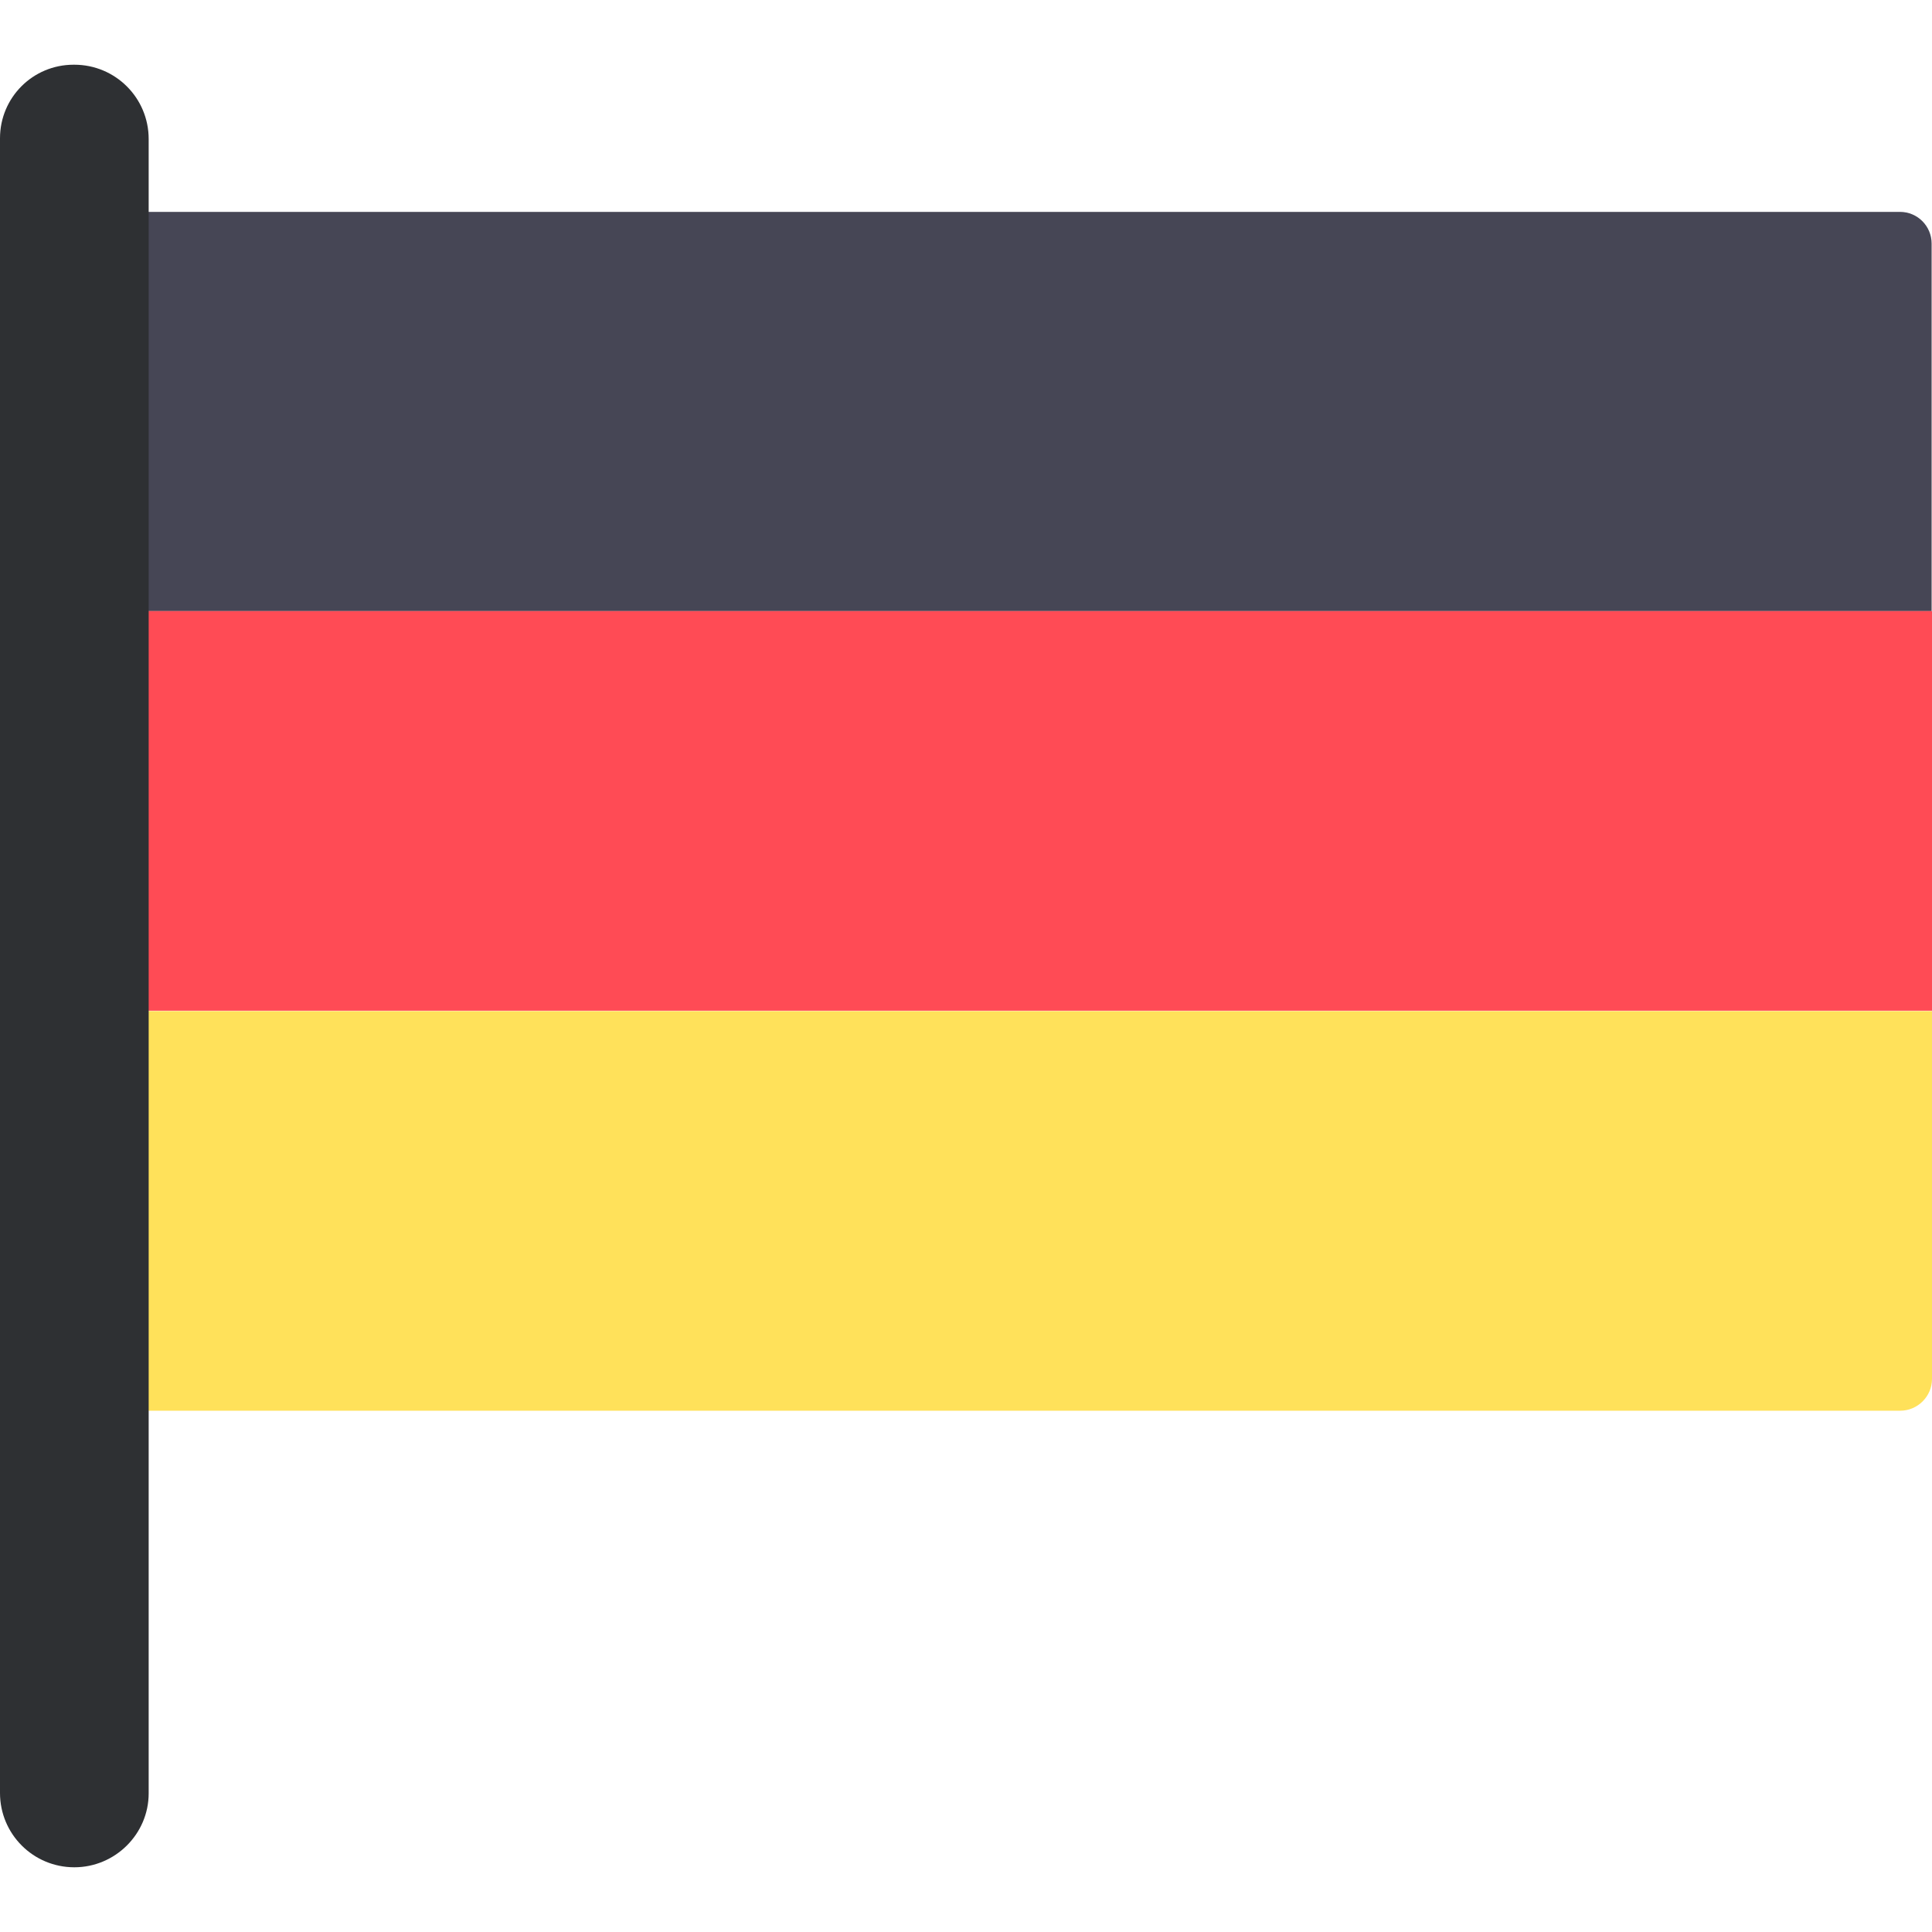
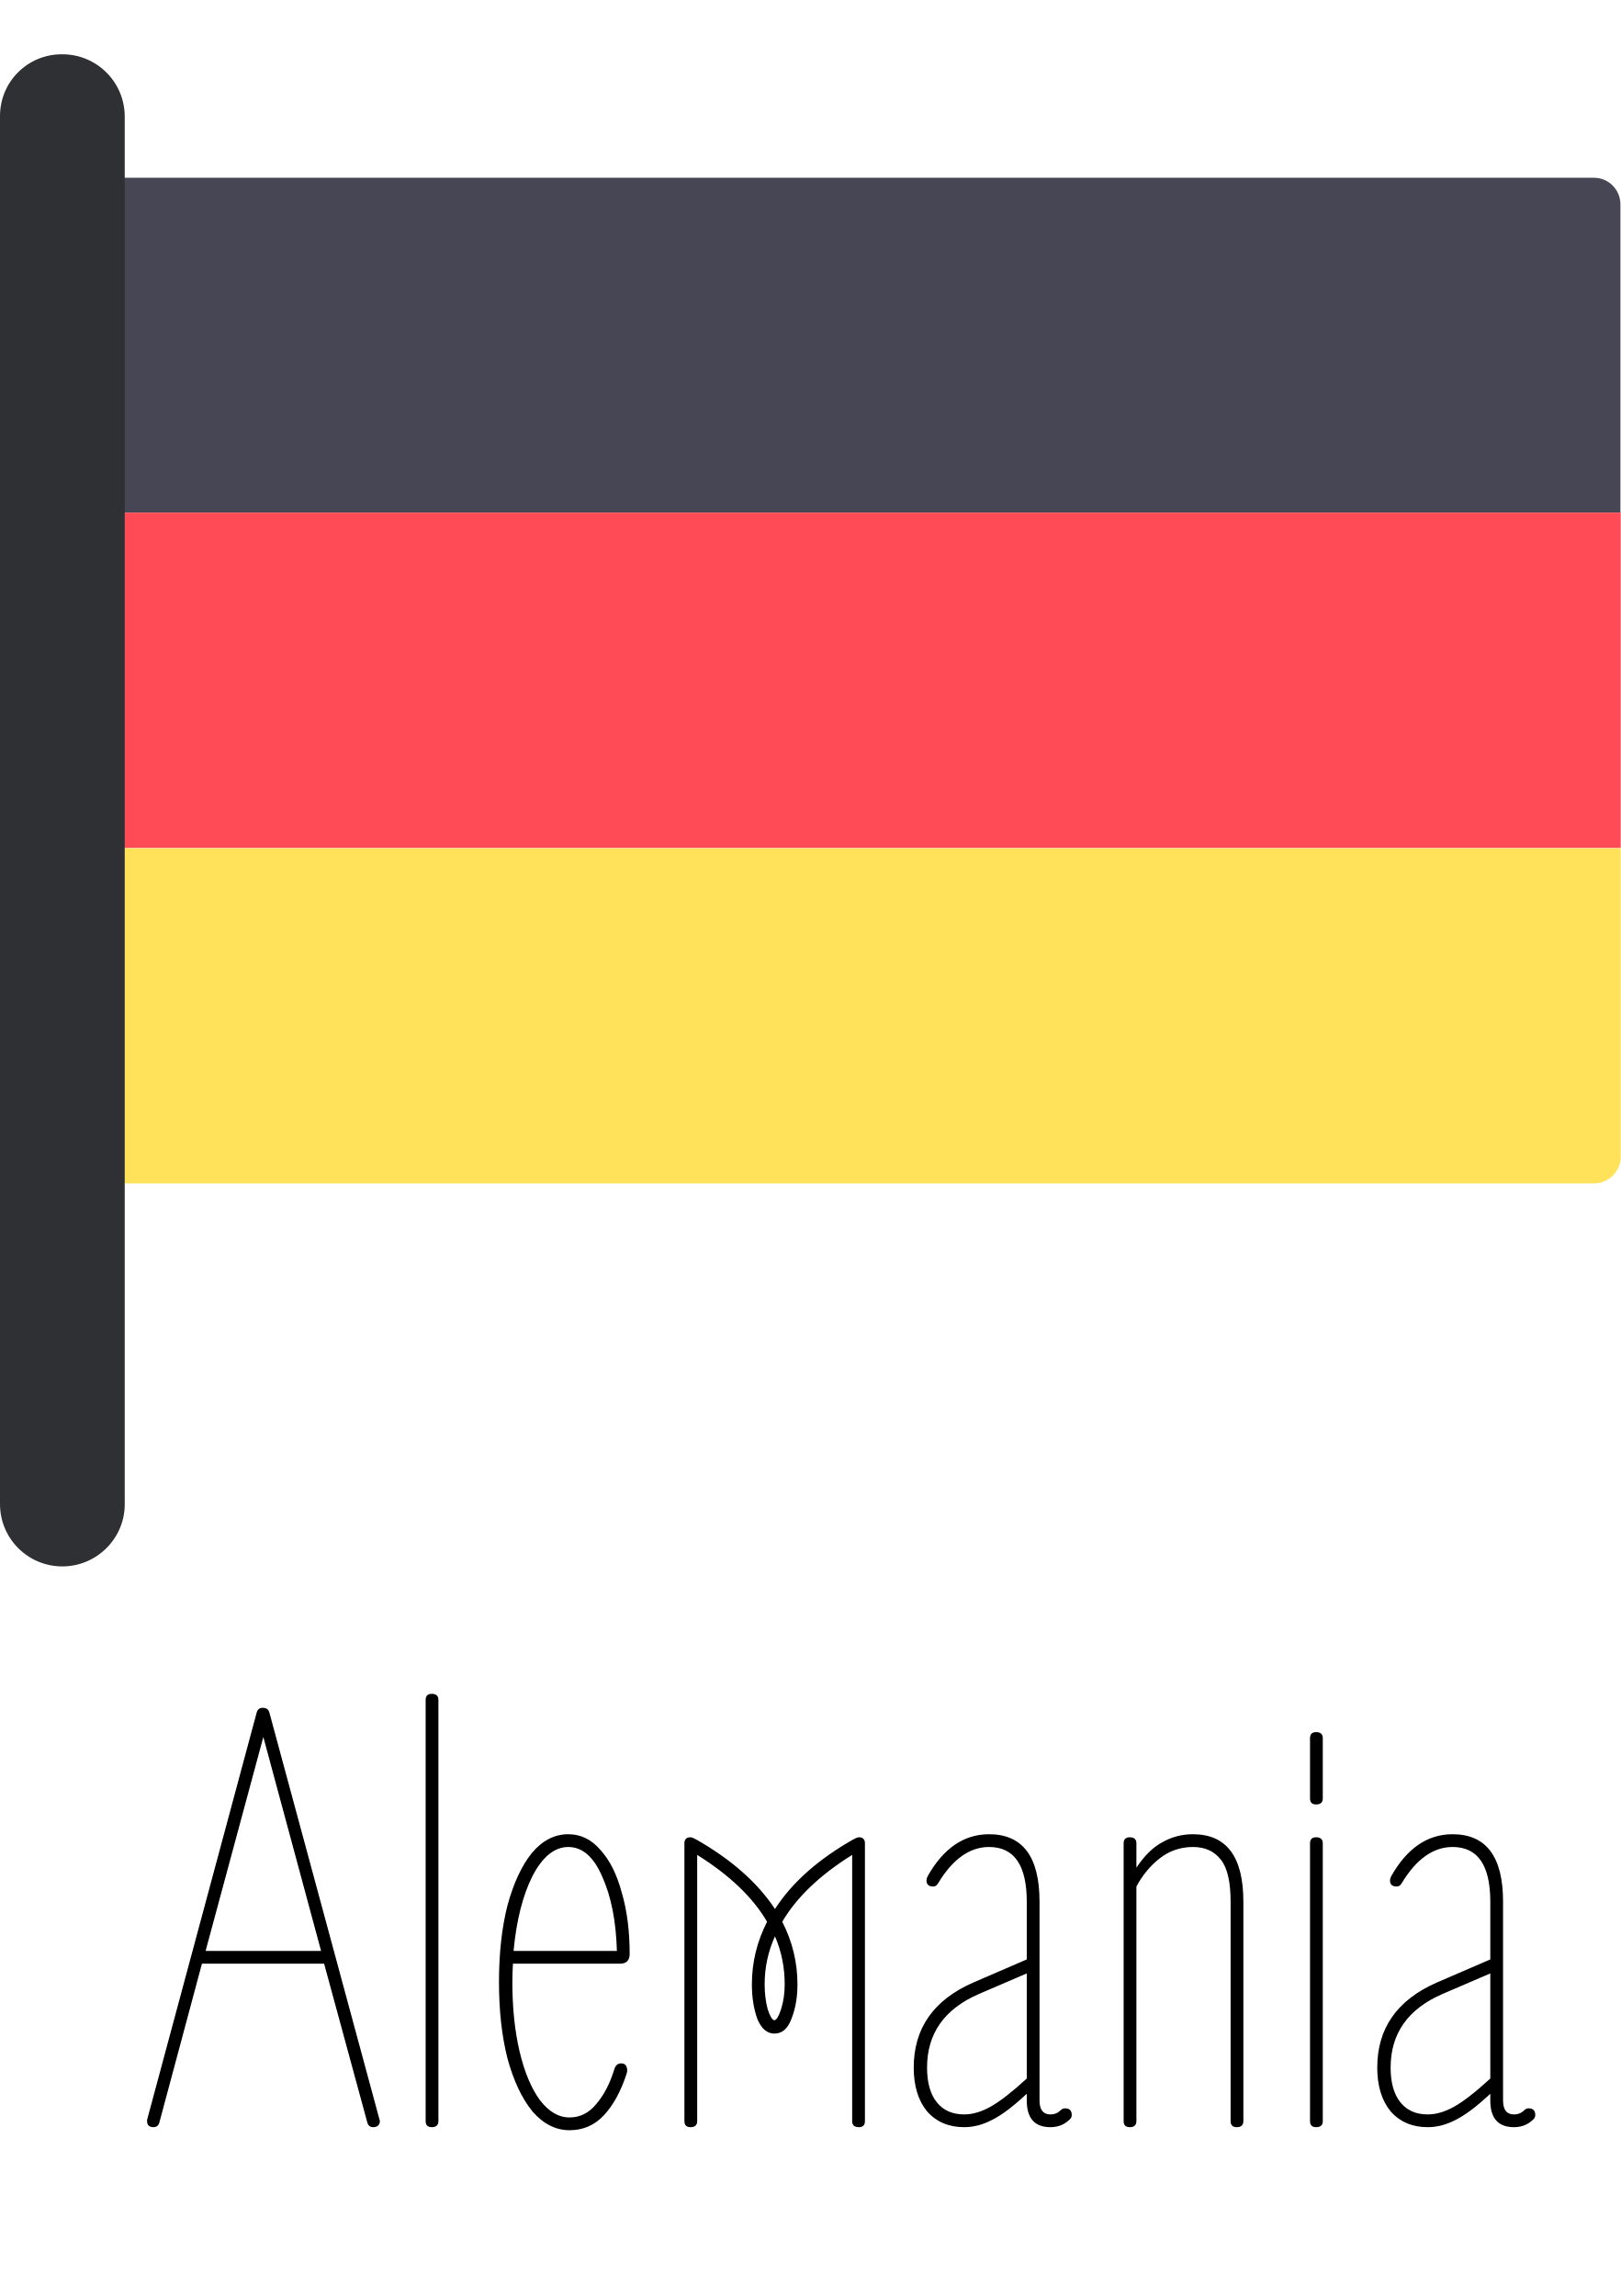
- <svg xmlns="http://www.w3.org/2000/svg" version="1.1" id="Layer_1" x="0px" y="0px" viewBox="0 0 512 512" style="enable-background:new 0 0 512 512;" xml:space="preserve">
-   <path style="fill:#464655;" d="M512,161.95H27v-97.4c0-4.7,3.8-8.4,8.4-8.4h468.1c4.7,0,8.4,3.8,8.4,8.4v97.4H512z" />
-   <path style="fill:#FFE15A;" d="M503.6,373.85H35.4c-4.7,0-8.4-3.8-8.4-8.4v-97.5h485v97.5C512,370.05,508.2,373.85,503.6,373.85z" />
-   <rect x="27" y="161.95" style="fill:#FF4B55;" width="485" height="105.9" />
-   <path style="fill:#2E3033;" d="M19.7,494.85L19.7,494.85c-10.9,0-19.7-8.8-19.7-19.7V36.65c0-10.8,8.7-19.5,19.5-19.5h0.2  c10.9,0,19.7,8.8,19.7,19.7v438.4C39.4,486.05,30.5,494.85,19.7,494.85z" />
-   <g>
- </g>
-   <g>
- </g>
-   <g>
- </g>
-   <g>
- </g>
-   <g>
- </g>
-   <g>
- </g>
-   <g>
- </g>
-   <g>
- </g>
-   <g>
- </g>
-   <g>
- </g>
-   <g>
- </g>
-   <g>
- </g>
-   <g>
- </g>
-   <g>
- </g>
-   <g>
- </g>
+ <svg xmlns="http://www.w3.org/2000/svg" width="48" height="68" viewBox="0 0 48 68" fill="none">
+   <path d="M48 15.183H2.531V6.052C2.531 5.611 2.888 5.264 3.319 5.264H47.203C47.644 5.264 47.991 5.62 47.991 6.052V15.183H48Z" fill="#464655" />
+   <path d="M47.212 35.048H3.319C2.878 35.048 2.531 34.692 2.531 34.261V25.12H48V34.261C48 34.692 47.644 35.048 47.212 35.048Z" fill="#FFE15A" />
+   <path d="M48 15.183H2.531V25.111H48V15.183Z" fill="#FF4B55" />
+   <path d="M1.847 46.392C0.825 46.392 0 45.567 0 44.545V3.436C0 2.423 0.816 1.608 1.828 1.608H1.847C2.869 1.608 3.694 2.433 3.694 3.455V44.555C3.694 45.567 2.859 46.392 1.847 46.392Z" fill="#2E3033" />
+   <path d="M4.541 63C4.469 63 4.415 62.976 4.379 62.928C4.355 62.868 4.349 62.814 4.361 62.766L7.601 50.724C7.625 50.628 7.685 50.58 7.781 50.58C7.889 50.58 7.955 50.628 7.979 50.724L11.237 62.766C11.261 62.814 11.255 62.868 11.219 62.928C11.183 62.976 11.129 63 11.057 63C10.961 63 10.901 62.952 10.877 62.856L9.599 58.158H5.981L4.721 62.856C4.697 62.952 4.637 63 4.541 63ZM6.089 57.78H9.509L7.799 51.444L6.089 57.78ZM12.786 63C12.666 63 12.606 62.94 12.606 62.82V50.346C12.606 50.226 12.666 50.166 12.786 50.166C12.918 50.166 12.984 50.226 12.984 50.346V62.82C12.984 62.94 12.918 63 12.786 63ZM16.866 63.09C16.458 63.09 16.092 62.904 15.768 62.532C15.456 62.148 15.21 61.626 15.03 60.966C14.862 60.306 14.778 59.55 14.778 58.698C14.778 57.846 14.862 57.09 15.03 56.43C15.21 55.77 15.45 55.254 15.75 54.882C16.062 54.51 16.422 54.324 16.83 54.324C17.202 54.324 17.52 54.48 17.784 54.792C18.06 55.092 18.27 55.512 18.414 56.052C18.57 56.58 18.648 57.186 18.648 57.87C18.648 58.062 18.552 58.158 18.36 58.158H15.192C15.18 58.338 15.174 58.518 15.174 58.698C15.174 59.466 15.246 60.156 15.39 60.768C15.534 61.368 15.732 61.842 15.984 62.19C16.248 62.538 16.542 62.712 16.866 62.712C17.178 62.712 17.442 62.58 17.658 62.316C17.886 62.052 18.066 61.704 18.198 61.272C18.234 61.164 18.3 61.11 18.396 61.11C18.48 61.11 18.534 61.146 18.558 61.218C18.582 61.278 18.582 61.344 18.558 61.416C18.39 61.932 18.168 62.34 17.892 62.64C17.616 62.94 17.274 63.09 16.866 63.09ZM16.83 54.702C16.422 54.702 16.068 54.99 15.768 55.566C15.48 56.142 15.294 56.88 15.21 57.78H18.27C18.246 56.904 18.102 56.172 17.838 55.584C17.586 54.996 17.25 54.702 16.83 54.702ZM20.45 63C20.33 63 20.27 62.94 20.27 62.82V54.594C20.27 54.474 20.33 54.414 20.45 54.414C20.486 54.414 20.546 54.438 20.63 54.486C21.662 55.074 22.436 55.758 22.952 56.538C23.456 55.758 24.224 55.074 25.256 54.486C25.34 54.438 25.4 54.414 25.436 54.414C25.556 54.414 25.616 54.474 25.616 54.594V62.82C25.616 62.94 25.556 63 25.436 63C25.304 63 25.238 62.94 25.238 62.82V54.936C24.278 55.536 23.588 56.196 23.168 56.916C23.468 57.504 23.618 58.122 23.618 58.77C23.618 59.154 23.558 59.496 23.438 59.796C23.33 60.084 23.162 60.228 22.934 60.228C22.718 60.228 22.55 60.084 22.43 59.796C22.322 59.496 22.268 59.154 22.268 58.77C22.268 58.122 22.418 57.504 22.718 56.916C22.298 56.196 21.608 55.536 20.648 54.936V62.82C20.648 62.94 20.582 63 20.45 63ZM22.646 58.77C22.646 59.034 22.676 59.28 22.736 59.508C22.808 59.724 22.874 59.832 22.934 59.832C22.994 59.832 23.06 59.724 23.132 59.508C23.204 59.28 23.24 59.034 23.24 58.77C23.24 58.266 23.144 57.792 22.952 57.348C22.748 57.792 22.646 58.266 22.646 58.77ZM28.555 63C28.099 63 27.733 62.844 27.456 62.532C27.192 62.208 27.061 61.776 27.061 61.236C27.061 60.072 27.648 59.232 28.825 58.716L30.409 58.032V56.322C30.409 55.242 30.037 54.702 29.293 54.702C28.716 54.702 28.212 55.062 27.78 55.782C27.744 55.842 27.697 55.872 27.637 55.872C27.505 55.872 27.439 55.812 27.439 55.692C27.439 55.656 27.451 55.614 27.474 55.566C27.942 54.738 28.549 54.324 29.293 54.324C30.288 54.324 30.787 54.99 30.787 56.322V62.208C30.787 62.484 30.895 62.622 31.11 62.622C31.23 62.622 31.332 62.58 31.416 62.496C31.453 62.46 31.494 62.442 31.543 62.442C31.674 62.442 31.741 62.508 31.741 62.64C31.741 62.688 31.723 62.73 31.686 62.766C31.53 62.922 31.338 63 31.11 63C30.642 63 30.409 62.736 30.409 62.208V62.01C30.012 62.382 29.671 62.64 29.383 62.784C29.107 62.928 28.831 63 28.555 63ZM27.456 61.236C27.456 61.68 27.552 62.022 27.744 62.262C27.936 62.502 28.206 62.622 28.555 62.622C28.806 62.622 29.07 62.544 29.346 62.388C29.622 62.232 29.977 61.956 30.409 61.56V58.446L28.986 59.058C27.966 59.502 27.456 60.228 27.456 61.236ZM33.458 63C33.338 63 33.278 62.94 33.278 62.82V54.594C33.278 54.474 33.338 54.414 33.458 54.414C33.59 54.414 33.656 54.474 33.656 54.594V55.314C33.896 54.954 34.154 54.702 34.43 54.558C34.706 54.402 35.006 54.324 35.33 54.324C36.326 54.324 36.824 54.99 36.824 56.322V62.82C36.824 62.94 36.758 63 36.626 63C36.506 63 36.446 62.94 36.446 62.82V56.322C36.446 55.734 36.35 55.32 36.158 55.08C35.966 54.828 35.69 54.702 35.33 54.702C34.958 54.702 34.628 54.816 34.34 55.044C34.064 55.26 33.836 55.536 33.656 55.872V62.82C33.656 62.94 33.59 63 33.458 63ZM38.978 53.442C38.858 53.442 38.798 53.382 38.798 53.262V51.48C38.798 51.36 38.858 51.3 38.978 51.3C39.11 51.3 39.176 51.36 39.176 51.48V53.262C39.176 53.382 39.11 53.442 38.978 53.442ZM38.978 63C38.858 63 38.798 62.94 38.798 62.82V54.594C38.798 54.474 38.858 54.414 38.978 54.414C39.11 54.414 39.176 54.474 39.176 54.594V62.82C39.176 62.94 39.11 63 38.978 63ZM42.283 63C41.827 63 41.461 62.844 41.185 62.532C40.921 62.208 40.789 61.776 40.789 61.236C40.789 60.072 41.377 59.232 42.553 58.716L44.137 58.032V56.322C44.137 55.242 43.765 54.702 43.021 54.702C42.445 54.702 41.941 55.062 41.509 55.782C41.473 55.842 41.425 55.872 41.365 55.872C41.233 55.872 41.167 55.812 41.167 55.692C41.167 55.656 41.179 55.614 41.203 55.566C41.671 54.738 42.277 54.324 43.021 54.324C44.017 54.324 44.515 54.99 44.515 56.322V62.208C44.515 62.484 44.623 62.622 44.839 62.622C44.959 62.622 45.061 62.58 45.145 62.496C45.181 62.46 45.223 62.442 45.271 62.442C45.403 62.442 45.469 62.508 45.469 62.64C45.469 62.688 45.451 62.73 45.415 62.766C45.259 62.922 45.067 63 44.839 63C44.371 63 44.137 62.736 44.137 62.208V62.01C43.741 62.382 43.399 62.64 43.111 62.784C42.835 62.928 42.559 63 42.283 63ZM41.185 61.236C41.185 61.68 41.281 62.022 41.473 62.262C41.665 62.502 41.935 62.622 42.283 62.622C42.535 62.622 42.799 62.544 43.075 62.388C43.351 62.232 43.705 61.956 44.137 61.56V58.446L42.715 59.058C41.695 59.502 41.185 60.228 41.185 61.236Z" fill="black" />
</svg>
